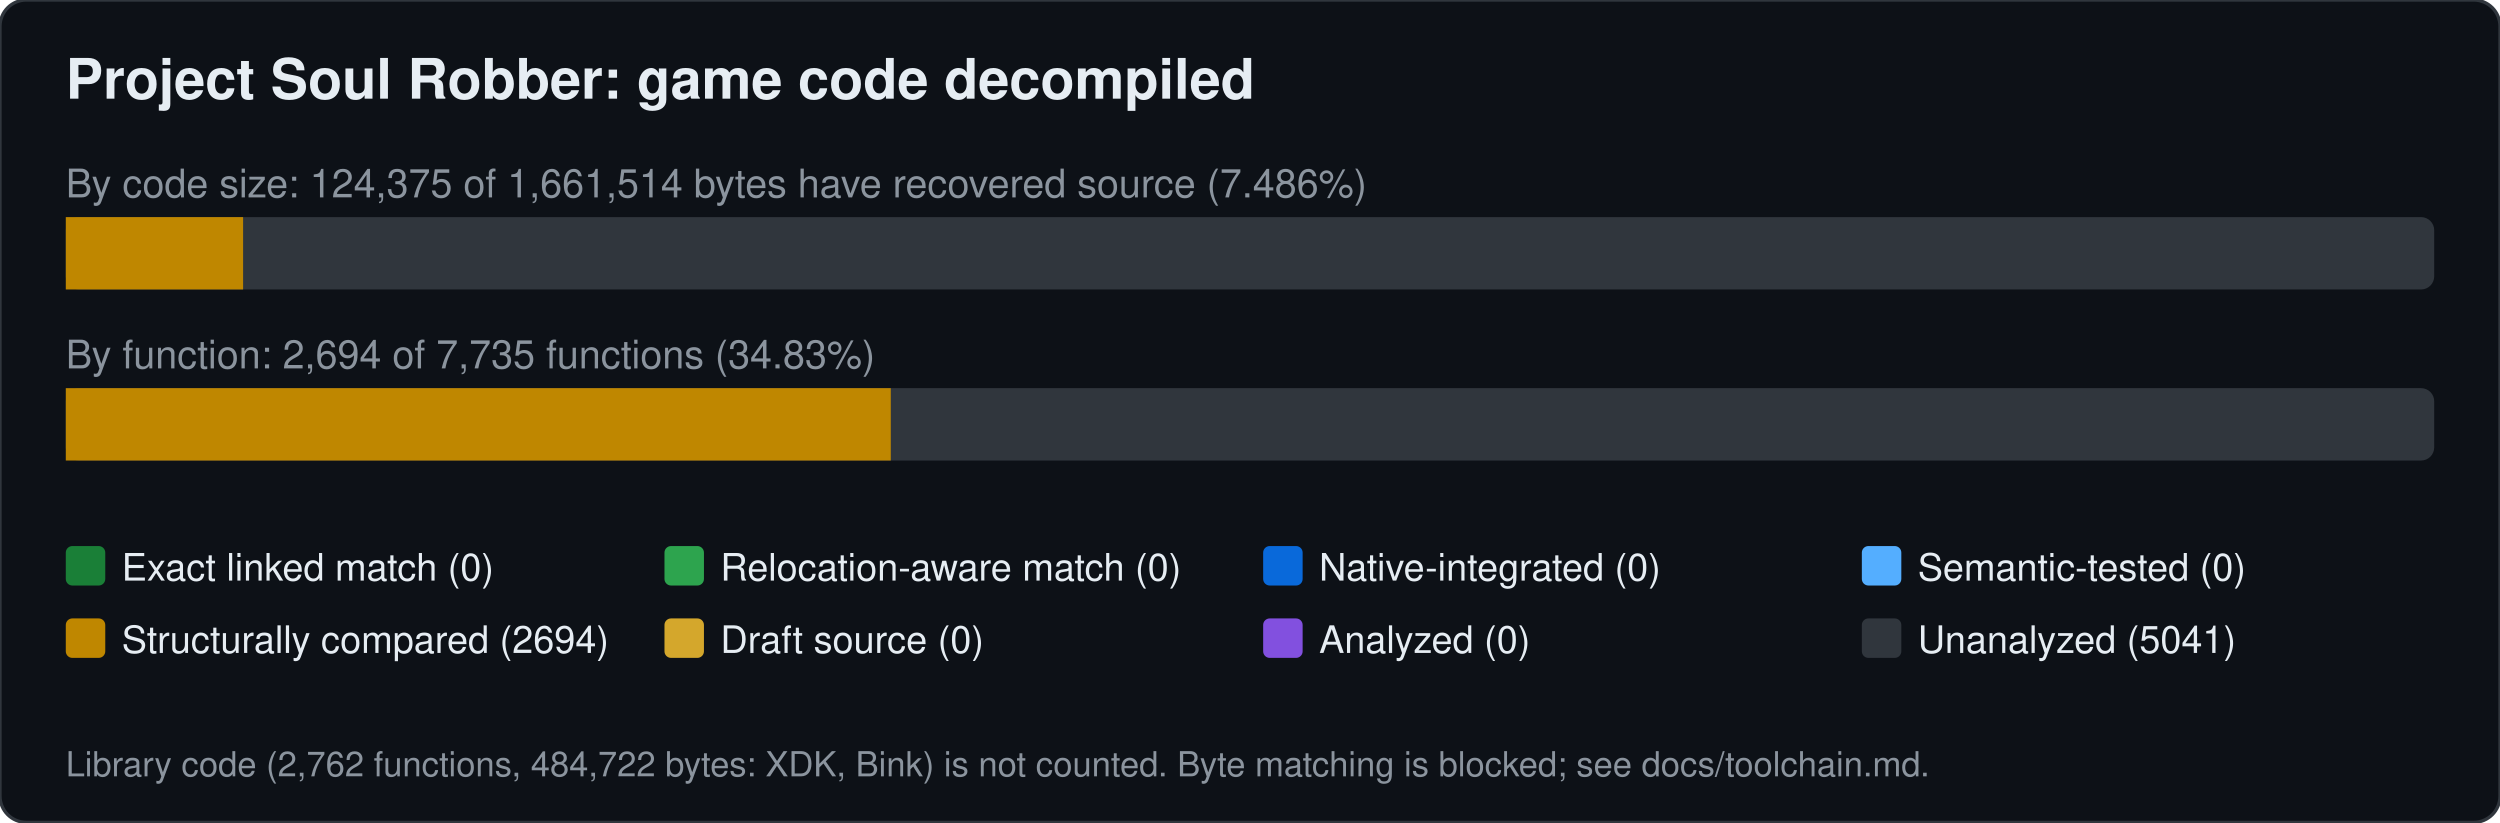
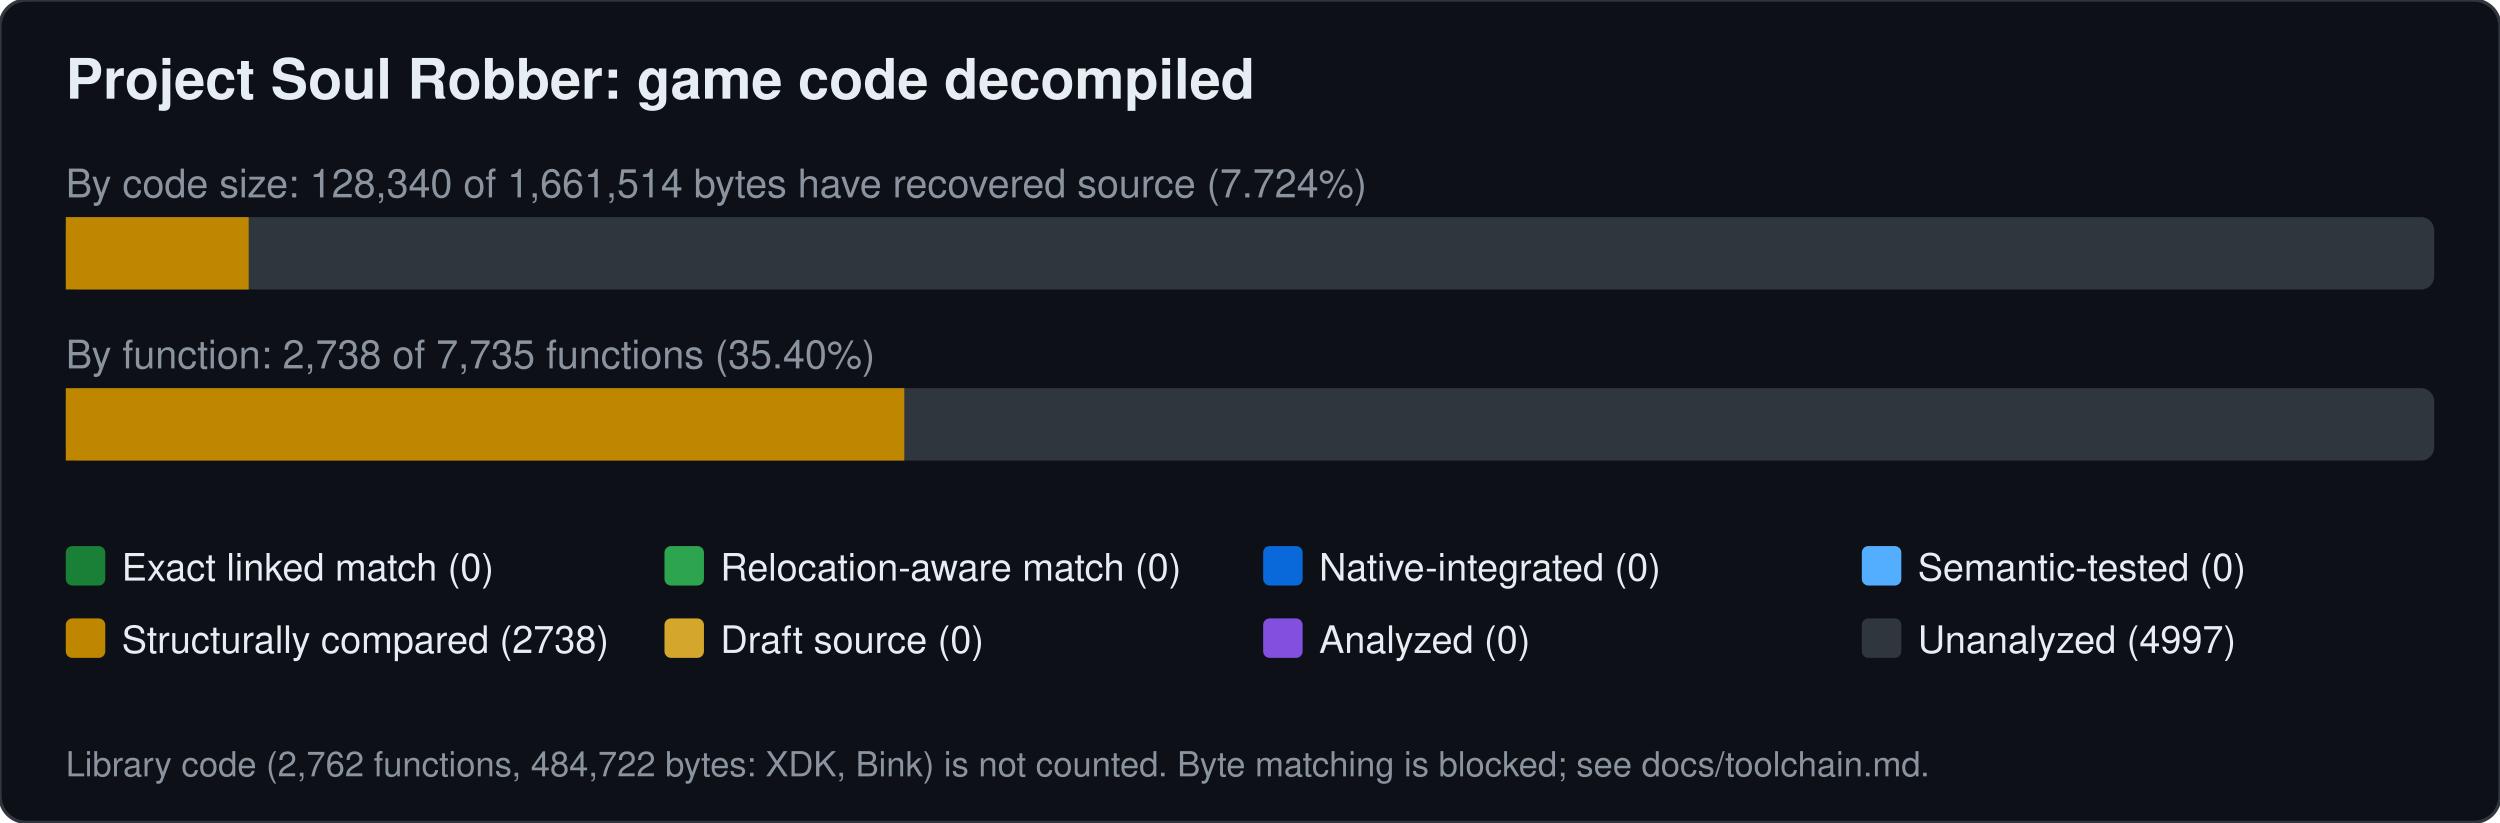
<svg xmlns="http://www.w3.org/2000/svg" width="760" height="250" viewBox="0 0 760 250" font-family="Segoe UI,Helvetica,Arial,sans-serif">
  <rect width="760" height="250" rx="8" fill="#0d1117" stroke="#30363d" />
  <text x="20" y="30" font-size="17" font-weight="600" fill="#e6edf3">Project Soul Robber: game code decompiled</text>
-   <text x="20" y="60" font-size="12" fill="#8b949e">By code size: 124,375 of 1,661,514 bytes have recovered source (7.486%)</text>
+   <text x="20" y="60" font-size="12" fill="#8b949e">By code size: 128,340 of 1,661,514 bytes have recovered source (7.724%)</text>
  <rect x="20" y="66" width="720" height="22" rx="4" fill="#30363d" />
-   <rect x="20.0" y="66" width="53.9" height="22" fill="#bf8700" />
-   <text x="20" y="112" font-size="12" fill="#8b949e">By function: 2,694 of 7,735 functions (34.83%)</text>
+   <rect x="20.0" y="66" width="55.6" height="22" fill="#bf8700" />
+   <text x="20" y="112" font-size="12" fill="#8b949e">By function: 2,738 of 7,735 functions (35.40%)</text>
  <rect x="20" y="118" width="720" height="22" rx="4" fill="#30363d" />
-   <rect x="20.0" y="118" width="250.8" height="22" fill="#bf8700" />
+   <rect x="20.0" y="118" width="254.9" height="22" fill="#bf8700" />
  <rect x="20" y="166" width="12" height="12" rx="2" fill="#1a7f37" />
  <text x="37" y="176.5" font-size="11.5" fill="#e6edf3">Exact linked match (0)</text>
  <rect x="202" y="166" width="12" height="12" rx="2" fill="#2da44e" />
  <text x="219" y="176.5" font-size="11.5" fill="#e6edf3">Relocation-aware match (0)</text>
  <rect x="384" y="166" width="12" height="12" rx="2" fill="#0969da" />
  <text x="401" y="176.5" font-size="11.5" fill="#e6edf3">Native-integrated (0)</text>
  <rect x="566" y="166" width="12" height="12" rx="2" fill="#54aeff" />
  <text x="583" y="176.5" font-size="11.5" fill="#e6edf3">Semantic-tested (0)</text>
  <rect x="20" y="188" width="12" height="12" rx="2" fill="#bf8700" />
-   <text x="37" y="198.5" font-size="11.5" fill="#e6edf3">Structurally compared (2694)</text>
+   <text x="37" y="198.5" font-size="11.5" fill="#e6edf3">Structurally compared (2738)</text>
  <rect x="202" y="188" width="12" height="12" rx="2" fill="#d4a72c" />
  <text x="219" y="198.5" font-size="11.5" fill="#e6edf3">Draft source (0)</text>
  <rect x="384" y="188" width="12" height="12" rx="2" fill="#8250df" />
  <text x="401" y="198.5" font-size="11.5" fill="#e6edf3">Analyzed (0)</text>
  <rect x="566" y="188" width="12" height="12" rx="2" fill="#30363d" />
-   <text x="583" y="198.5" font-size="11.5" fill="#e6edf3">Unanalyzed (5041)</text>
+   <text x="583" y="198.5" font-size="11.5" fill="#e6edf3">Unanalyzed (4997)</text>
  <text x="20" y="236" font-size="10.5" fill="#8b949e">Library code (2,762 functions, 484,722 bytes: XDK, Bink) is not counted. Byte matching is blocked; see docs/toolchain.md.</text>
</svg>
